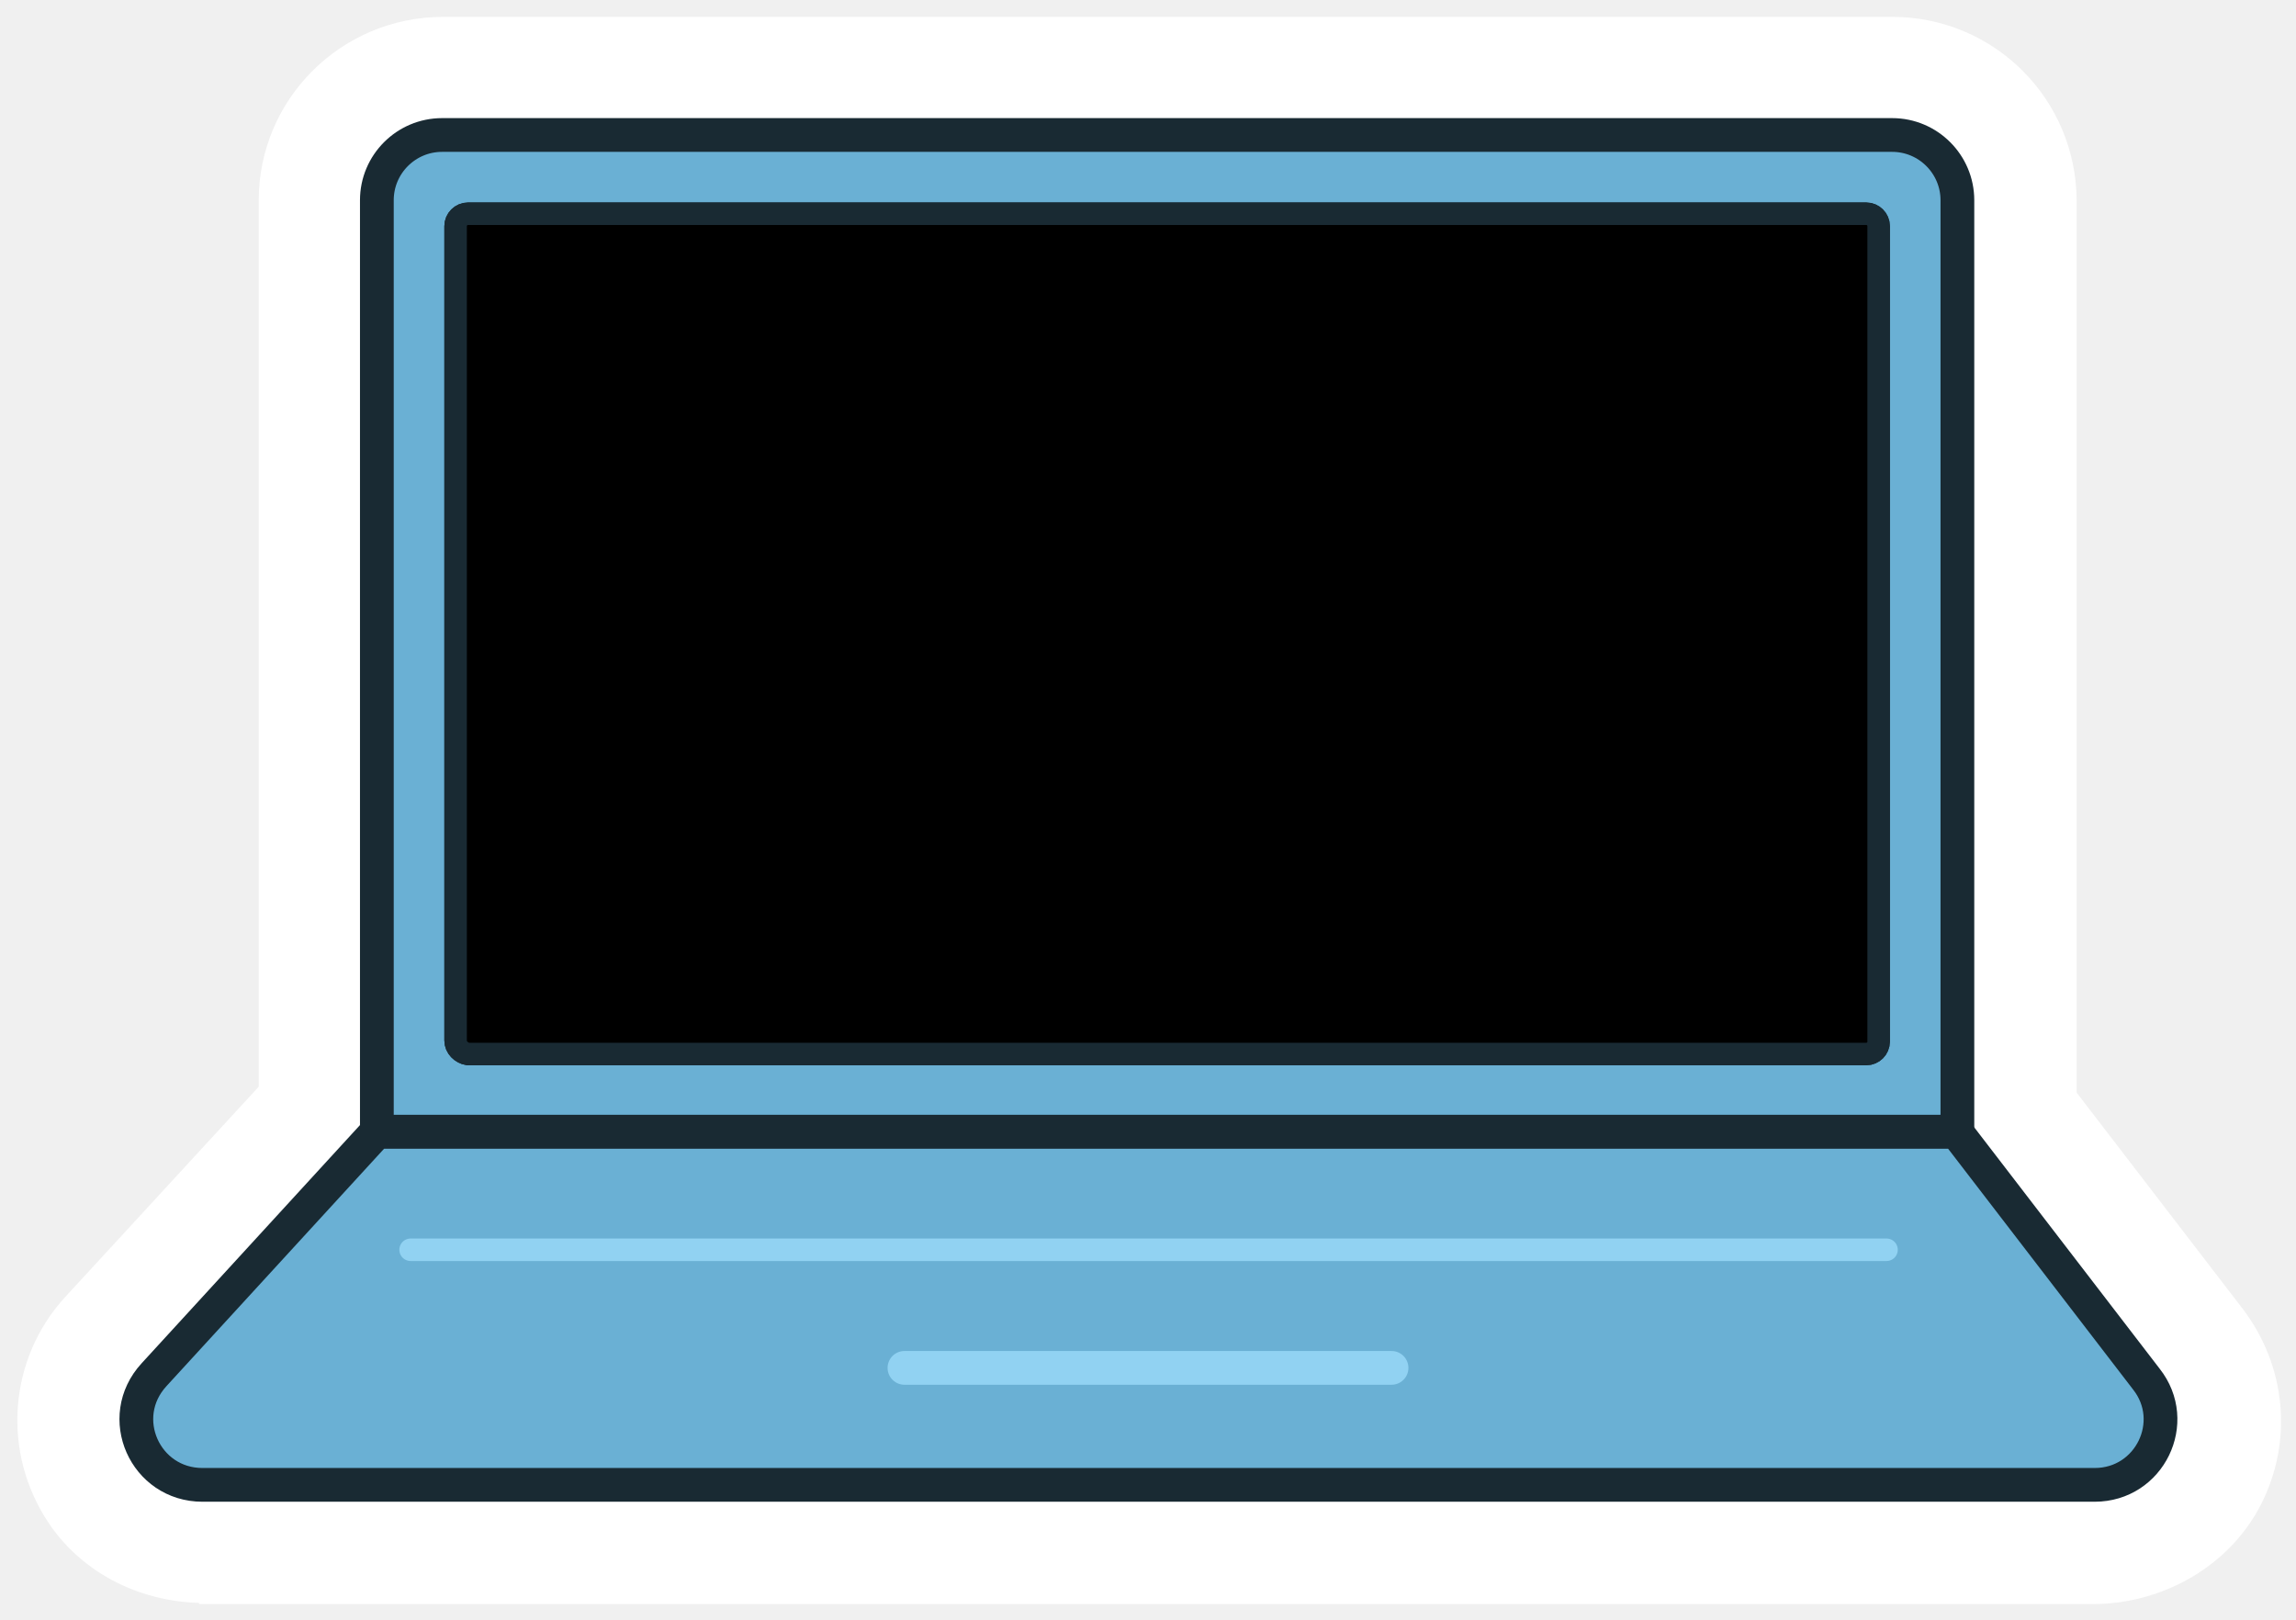
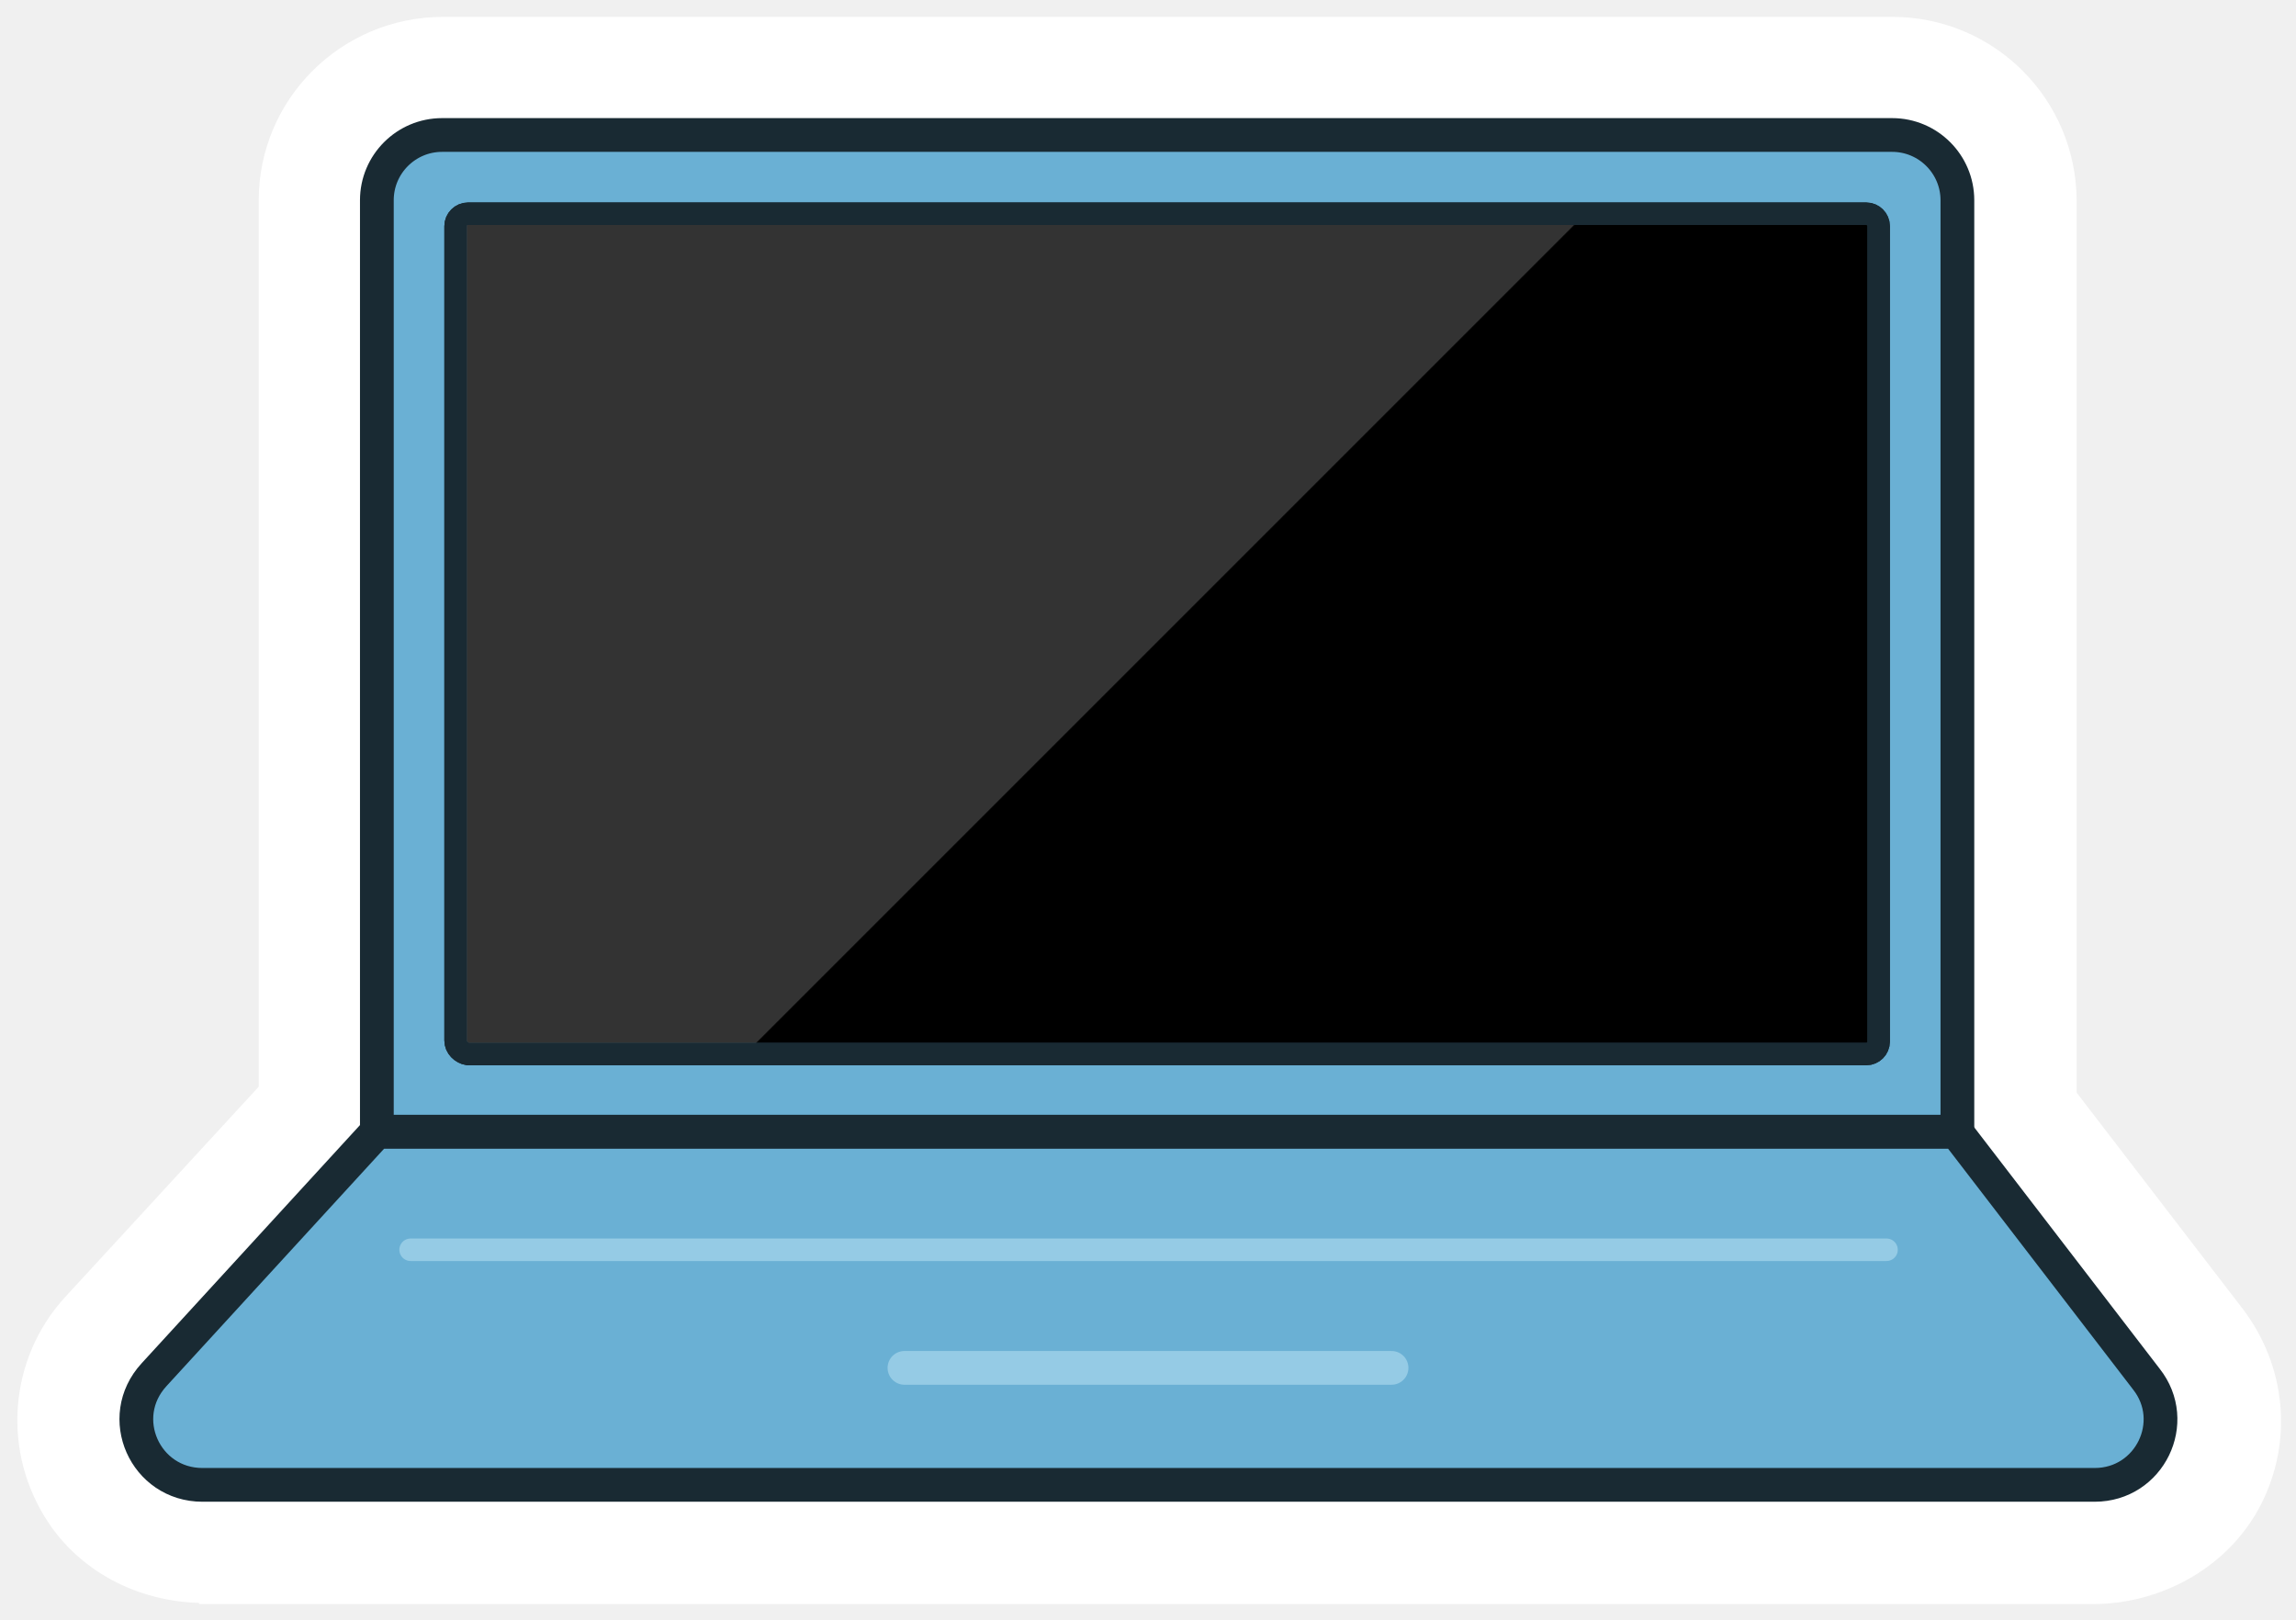
<svg xmlns="http://www.w3.org/2000/svg" version="1.1" id="Layer_2" x="0px" y="0px" viewBox="0 0 204.1 144" style="enable-background:new 0 0 204.1 144;" xml:space="preserve">
  <style type="text/css">
- 		.st0{fill:#FFFFFF;stroke:#FFFFFF;stroke-miterlimit:10;}
- 		.st1{fill:#6AB0D4;stroke:#192A33;stroke-width:3;stroke-miterlimit:10;}
- 		.st2{fill:none;stroke:#91D2F2;stroke-width:2;stroke-linecap:round;stroke-miterlimit:10;}
- 		.st3{fill:none;stroke:#91D2F2;stroke-width:3;stroke-linecap:round;stroke-miterlimit:10;}
- 		.st4{stroke:#192A33;stroke-width:2;stroke-miterlimit:10;}
- 		.st5{fill:#FFFFFF;}
- 		.st6{fill:#366780;stroke:#192A33;stroke-width:3;stroke-miterlimit:10;}
- 		.st7{fill:none;stroke:#192A33;stroke-width:3;stroke-miterlimit:10;}
- 		.st8{fill:none;stroke:#6AB0D4;stroke-width:3;stroke-linecap:round;stroke-miterlimit:10;}
- 		.st9{stroke:#192A33;stroke-width:3;stroke-miterlimit:10;}
- 		.st10{fill:none;stroke:#6AB0D4;stroke-width:2;stroke-linecap:round;stroke-miterlimit:10;}
- 		.st11{fill:#47A0CC;stroke:#192A33;stroke-width:2.48;stroke-miterlimit:10;}
- 		.st12{fill:none;stroke:#192A33;stroke-width:2;stroke-linecap:round;stroke-miterlimit:10;}
- 		.st13{fill:#91D2F2;stroke:#192A33;stroke-width:3;stroke-miterlimit:10;}
- 		.st14{fill:#91D2F2;stroke:#192A33;stroke-width:2;stroke-miterlimit:10;}
- 		.st15{fill:none;stroke:#192A33;stroke-width:3;stroke-linecap:round;stroke-miterlimit:10;}
- 		.st16{fill:#47A0CC;stroke:#192A33;stroke-width:3;stroke-miterlimit:10;}
- 		.st17{fill:#91D2F2;stroke:#192A33;stroke-width:3;stroke-linecap:round;stroke-miterlimit:10;}
- 		.st18{fill:none;stroke:#366780;stroke-width:2;stroke-linecap:round;stroke-miterlimit:10;}
- 		.st19{fill:#49F254;}
- 		.st20{fill:#366780;}
+ 		.st0b{fill:#FFFFFF;stroke:#FFFFFF;stroke-miterlimit:10;}
+ 		.st1b{fill:#6AB0D4;stroke:#192A33;stroke-width:3;stroke-miterlimit:10;}
+ 		.st2b{fill:none;stroke:#95CBE5;stroke-width:2;stroke-linecap:round;stroke-miterlimit:10;}
+ 		.st3b{fill:none;stroke:#95CBE5;stroke-width:3;stroke-linecap:round;stroke-miterlimit:10;}
+ 		.st4b{stroke:#192A33;stroke-width:2;stroke-miterlimit:10;}
+ 		.st5b{fill:url(#Overlay_1_);stroke:#192A33;stroke-width:2;stroke-miterlimit:10;}
+ 		.st6b{fill:#FFFFFF;}
+ 		.st7b{fill:#366780;stroke:#192A33;stroke-width:3;stroke-miterlimit:10;}
+ 		.st8b{fill:url(#OVERLAY_2_);stroke:#192A33;stroke-width:3;stroke-miterlimit:10;}
+ 		.st9b{fill:none;stroke:#6AB0D4;stroke-width:3;stroke-linecap:round;stroke-miterlimit:10;}
+ 		.st10b{stroke:#192A33;stroke-width:3;stroke-miterlimit:10;}
+ 		.st11b{fill:url(#OVERLAY_6_);stroke:#192A33;stroke-width:3;stroke-miterlimit:10;}
+ 		.st12b{fill:url(#OVERLAY_7_);stroke:#192A33;stroke-width:3;stroke-miterlimit:10;}
+ 		.st13b{fill:none;stroke:#6AB0D4;stroke-width:2;stroke-linecap:round;stroke-miterlimit:10;}
+ 		.st14b{fill:#47A0CC;stroke:#192A33;stroke-width:2.48;stroke-miterlimit:10;}
+ 		.st15b{fill:url(#OVERLAY_8_);stroke:#192A33;stroke-width:3;stroke-miterlimit:10;}
+ 		.st16b{fill:none;stroke:#192A33;stroke-width:2;stroke-linecap:round;stroke-miterlimit:10;}
+ 		.st17b{fill:url(#OVERLAY_12_);stroke:#192A33;stroke-width:3;stroke-miterlimit:10;}
+ 		.st18b{fill:#95CBE5;stroke:#192A33;stroke-width:3;stroke-miterlimit:10;}
+ 		.st19b{fill:#95CBE5;stroke:#192A33;stroke-width:2;stroke-miterlimit:10;}
+ 		.st20b{fill:none;stroke:#192A33;stroke-width:3;stroke-linecap:round;stroke-miterlimit:10;}
+ 		.st21b{fill:#47A0CC;stroke:#192A33;stroke-width:3;stroke-miterlimit:10;}
+ 		.st22b{fill:#95CBE5;stroke:#192A33;stroke-width:3;stroke-linecap:round;stroke-miterlimit:10;}
+ 		.st23b{fill:url(#OVERLAY_13_);stroke:#192A33;stroke-width:3;stroke-linecap:round;stroke-miterlimit:10;}
+ 		.st24b{fill:none;stroke:#366780;stroke-width:2;stroke-linecap:round;stroke-miterlimit:10;}
+ 		.st25b{fill:#49F254;}
+ 		.st26b{fill:#366780;}
+ 		.st27b{fill:url(#OVERLAY_14_);stroke:#192A33;stroke-width:3;stroke-linecap:round;stroke-miterlimit:10;}
+ 		.st28b{fill:url(#OVERLAY_15_);stroke:#192A33;stroke-width:3;stroke-linecap:round;stroke-miterlimit:10;}
	</style>
  <g id="Laptop">
-     <path class="st0" d="M18.2,142c-5.3,0-10.4-2.4-13.4-6.8c-4.2-6.2-3.5-14.3,1.4-19.6l17.3-18.8c0,0,0,0,0-0.1V17.8    C23.5,9.1,30.6,2,39.4,2h128.8c8.8,0,15.9,7.1,15.9,15.9v79.3c0,0,0,0,0,0.1l14.9,19.4c3.7,4.9,4.3,11.3,1.6,16.7    c-2.7,5.4-8.5,8.7-14.6,8.7H18.2z" />
-     <path id="Base" class="st1" d="M173.9,100.6H33.6c0,0,0,0-0.1,0l-19.8,21.6c-3.5,3.8-0.8,9.8,4.3,9.8h168.2c4.9,0,7.6-5.6,4.6-9.4    L173.9,100.6C174,100.6,174,100.6,173.9,100.6z" />
-     <line id="Keyboard_1_" class="st2" x1="36.5" y1="111.1" x2="167.7" y2="111.1" />
-     <line id="Mouse_1_" class="st3" x1="80.4" y1="121.6" x2="123.7" y2="121.6" />
-     <path id="Top_1_" class="st1" d="M174,100.6H33.5V17.8c0-3.2,2.6-5.8,5.8-5.8h128.9c3.2,0,5.8,2.6,5.8,5.8V100.6z" />
+     <path class="st0b" d="M18.2,142c-5.3,0-10.4-2.4-13.4-6.8c-4.2-6.2-3.5-14.3,1.4-19.6l17.3-18.8c0,0,0,0,0-0.1V17.8    C23.5,9.1,30.6,2,39.4,2h128.8c8.8,0,15.9,7.1,15.9,15.9v79.3c0,0,0,0,0,0.1l14.9,19.4c3.7,4.9,4.3,11.3,1.6,16.7    c-2.7,5.4-8.5,8.7-14.6,8.7H18.2z" />
+     <path id="Base" class="st1b" d="M173.9,100.6H33.6c0,0,0,0-0.1,0l-19.8,21.6c-3.5,3.8-0.8,9.8,4.3,9.8h168.2c4.9,0,7.6-5.6,4.6-9.4    L173.9,100.6C174,100.6,174,100.6,173.9,100.6z" />
+     <line id="Keyboard_1_" class="st2b" x1="36.5" y1="111.1" x2="167.7" y2="111.1" />
+     <line id="Mouse_1_" class="st3b" x1="80.4" y1="121.6" x2="123.7" y2="121.6" />
+     <path id="Top_1_" class="st1b" d="M174,100.6H33.5V17.8c0-3.2,2.6-5.8,5.8-5.8h128.9c3.2,0,5.8,2.6,5.8,5.8V100.6z" />
    <g id="Screen_4_">
-       <path id="Screen_2_" class="st4" d="M40.5,92.5V20.1c0-0.6,0.5-1.1,1.1-1.1h124.3c0.6,0,1.1,0.5,1.1,1.1v72.5     c0,0.6-0.5,1.1-1.1,1.1H41.6C41,93.6,40.5,93.1,40.5,92.5z" />
-       <path id="Overlay" class="st4 svg-overlay" d="M40.5,92.5V20.1c0-0.6,0.5-1.1,1.1-1.1h124.3c0.6,0,1.1,0.5,1.1,1.1v72.5c0,0.6-0.5,1.1-1.1,1.1     H41.6C41,93.6,40.5,93.1,40.5,92.5z" />
+       <path id="Screen_2_" class="st4b" d="M40.5,92.5V20.1c0-0.6,0.5-1.1,1.1-1.1h124.3c0.6,0,1.1,0.5,1.1,1.1v72.5     c0,0.6-0.5,1.1-1.1,1.1H41.6C41,93.6,40.5,93.1,40.5,92.5z" />
+       <linearGradient id="Overlay_1_" gradientUnits="userSpaceOnUse" x1="53.807" y1="6.359" x2="153.706" y2="106.259">
+         <stop offset="0.499" style="stop-color:#FFFFFF;stop-opacity:0.2" />
+         <stop offset="0.5" style="stop-color:#000000;stop-opacity:0" />
+       </linearGradient>
+       <path id="Overlay" class="st5b" d="M40.5,92.5V20.1c0-0.6,0.5-1.1,1.1-1.1h124.3c0.6,0,1.1,0.5,1.1,1.1v72.5c0,0.6-0.5,1.1-1.1,1.1     H41.6C41,93.6,40.5,93.1,40.5,92.5z" />
    </g>
  </g>
</svg>
